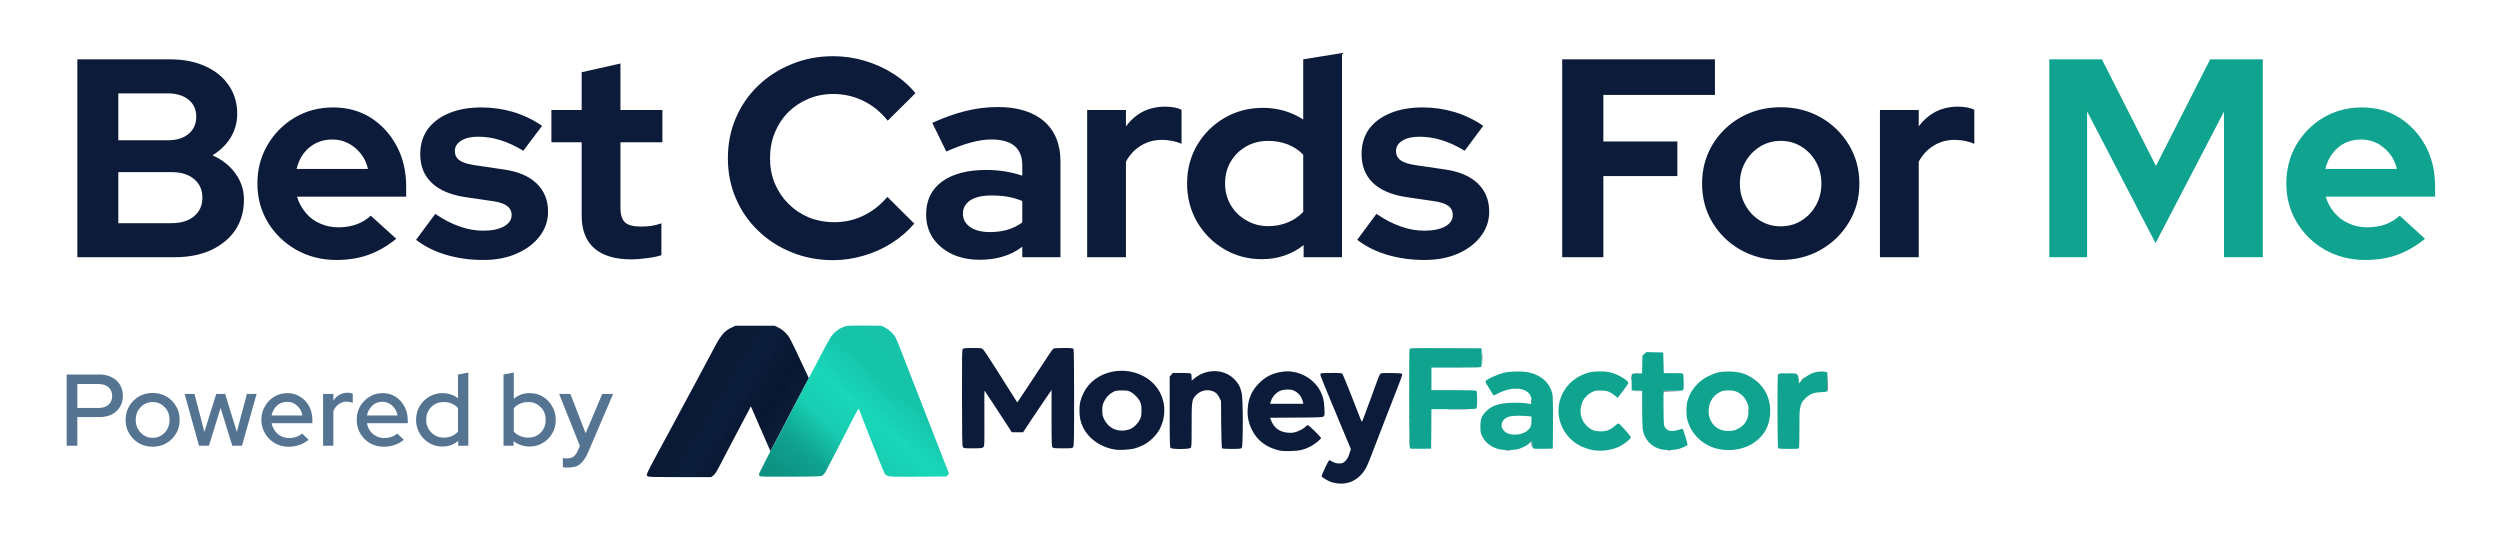
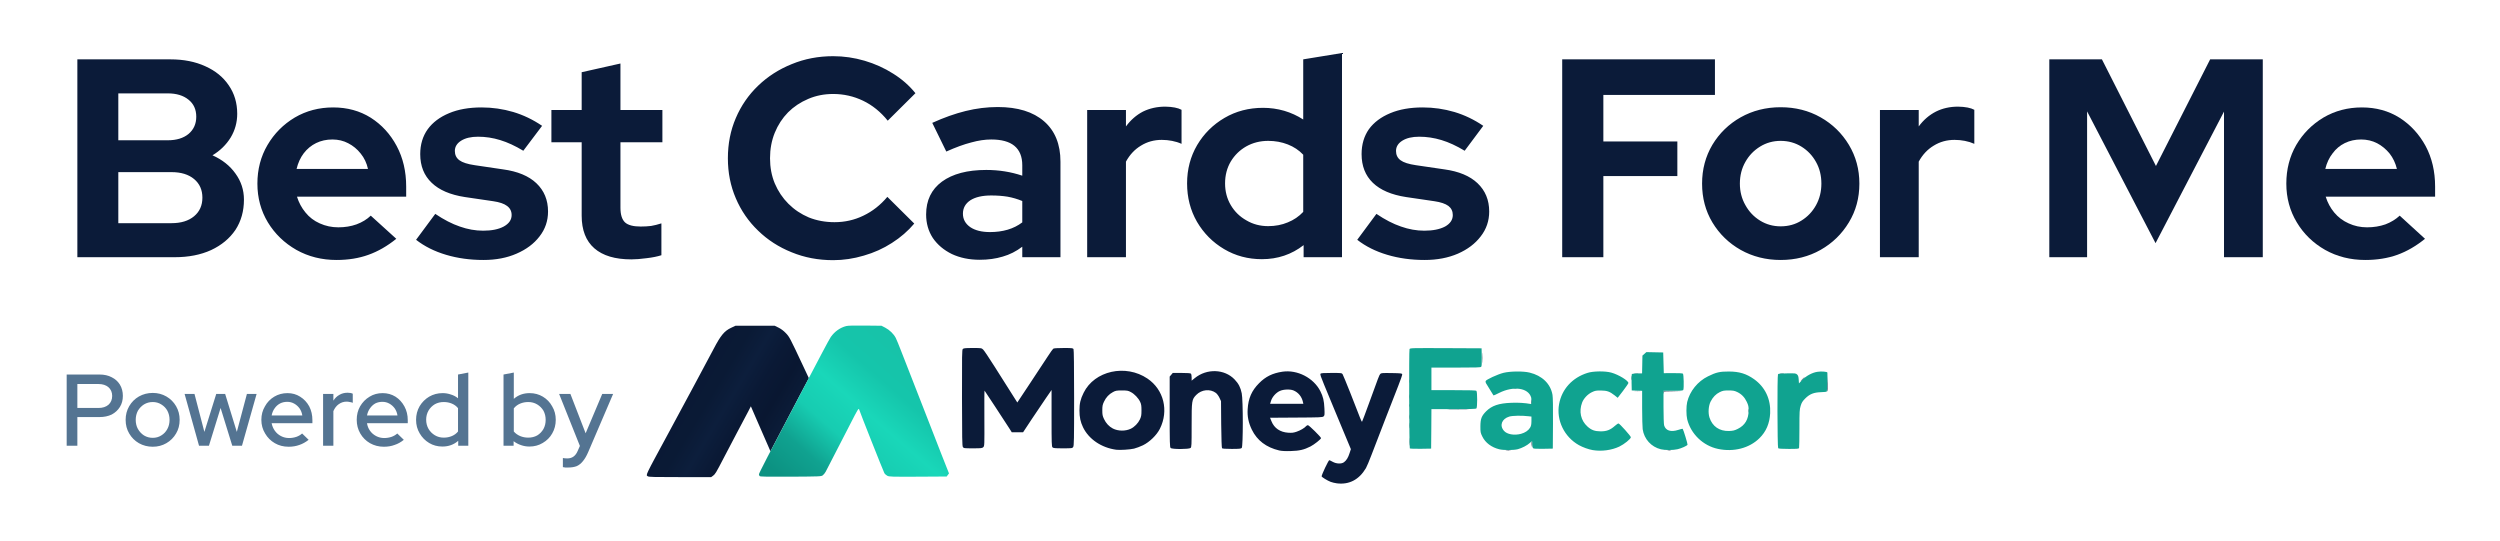
<svg xmlns="http://www.w3.org/2000/svg" viewBox="-30 -30 1263.6 273.2" role="img" aria-label="Best Cards For Me, Powered by MoneyFactor">
  <defs>
    <linearGradient id="gnslight" gradientUnits="userSpaceOnUse" x1="181.7" y1="321.1" x2="319.5" y2="403.9">
      <stop offset="0" stop-color="#0A1935" />
      <stop offset="0.2" stop-color="#0A1A35" />
      <stop offset="0.4" stop-color="#0C1E3C" />
      <stop offset="0.6" stop-color="#0A1935" />
      <stop offset="0.8" stop-color="#091731" />
      <stop offset="1" stop-color="#0B1C38" />
    </linearGradient>
    <linearGradient id="gtslight" gradientUnits="userSpaceOnUse" x1="339.1" y1="501.7" x2="532.6" y2="279.6">
      <stop offset="0" stop-color="#0C9282" />
      <stop offset="0.2" stop-color="#10A290" />
      <stop offset="0.4" stop-color="#17CCB1" />
      <stop offset="0.6" stop-color="#19D7B9" />
      <stop offset="0.8" stop-color="#15C5AB" />
      <stop offset="1" stop-color="#17C3A9" />
    </linearGradient>
  </defs>
  <path fill="#0B1B39" d="M9.1 100V0H56.1Q66.2 0 73.8 3.5Q81.4 6.9 85.6 13.1Q89.9 19.3 89.9 27.5Q89.9 34 86.6 39.5Q83.2 45 77.4 48.5Q84.8 51.8 89 57.7Q93.3 63.6 93.3 70.9Q93.3 79.6 89 86.2Q84.6 92.7 76.7 96.4Q68.8 100 58.3 100ZM29.8 40.9H54.8Q61.4 40.9 65.3 37.7Q69.2 34.4 69.2 29Q69.2 23.5 65.3 20.4Q61.4 17.2 54.8 17.2H29.8ZM29.8 82.8H56.7Q63.9 82.8 68.1 79.3Q72.3 75.8 72.3 69.9Q72.3 64 68.1 60.5Q63.9 57 56.7 57H29.8ZM140.1 101.4Q128.9 101.4 119.8 96.3Q110.7 91.1 105.4 82.4Q100.1 73.6 100.1 62.8Q100.1 52 105.2 43.3Q110.3 34.6 119 29.4Q127.7 24.3 138.4 24.3Q149.1 24.3 157.4 29.5Q165.7 34.8 170.5 43.8Q175.3 52.8 175.3 64.3V69.4H120.1Q121.5 73.9 124.4 77.4Q127.3 81 131.6 82.9Q136 84.9 141 84.9Q146 84.9 150.2 83.4Q154.5 81.8 157.4 79L170.3 90.7Q163.5 96.2 156.2 98.8Q149 101.4 140.1 101.4ZM119.9 55.4H156Q155 50.9 152.3 47.6Q149.7 44.3 146 42.4Q142.4 40.5 138 40.5Q133.5 40.5 129.8 42.3Q126.1 44.1 123.5 47.5Q121 50.8 119.9 55.4ZM214.4 101.4Q204.2 101.4 195.5 98.8Q186.7 96.2 180.3 91.2L190 78.1Q196.5 82.5 202.4 84.5Q208.3 86.6 214.2 86.6Q220.7 86.6 224.6 84.5Q228.6 82.3 228.6 78.7Q228.6 75.8 226.3 74.1Q224.1 72.4 219.3 71.7L205 69.6Q193.9 67.9 188.2 62.4Q182.4 56.9 182.4 47.9Q182.4 40.6 186.2 35.3Q190 30.1 197 27.2Q203.9 24.3 213.4 24.3Q221.6 24.3 229.4 26.6Q237.1 28.9 244 33.6L234.5 46.2Q228.4 42.5 222.8 40.8Q217.3 39.1 211.6 39.1Q206.3 39.1 203.1 41.1Q199.9 43.1 199.9 46.3Q199.9 49.3 202.2 51Q204.5 52.7 210 53.5L224.2 55.6Q235.3 57.1 241.1 62.6Q247 68.2 247 76.9Q247 84 242.7 89.5Q238.5 95 231.1 98.2Q223.8 101.4 214.4 101.4ZM289.1 101.1Q276.8 101.1 270.4 95.5Q264 89.9 264 79V41.9H248.7V25.6H264V6.5L283.6 2.1V25.6H304.8V41.9H283.6V75Q283.6 80.2 285.9 82.4Q288.2 84.5 293.8 84.5Q296.7 84.5 299.1 84.2Q301.5 83.8 304.3 82.9V99Q301.2 100 296.8 100.5Q292.4 101.1 289.1 101.1ZM391.1 101.5Q379.8 101.5 370.1 97.5Q360.4 93.6 353.2 86.6Q345.9 79.6 341.9 70.2Q337.9 60.9 337.9 50Q337.9 39 341.9 29.7Q345.9 20.3 353.2 13.3Q360.5 6.3 370.2 2.4Q379.9 -1.6 391.1 -1.6Q399.2 -1.6 407 0.7Q414.8 3 421.4 7.2Q428 11.3 432.7 17.1L418.7 31Q413.3 24.3 406.2 20.9Q399.1 17.5 391.1 17.5Q384.3 17.5 378.5 20Q372.6 22.5 368.3 26.8Q364 31.2 361.6 37.1Q359.2 43 359.2 50Q359.2 56.9 361.6 62.7Q364.1 68.6 368.5 73Q372.9 77.4 378.8 79.9Q384.8 82.3 391.8 82.3Q399.6 82.3 406.4 79Q413.3 75.7 418.5 69.5L432.1 83Q427.4 88.6 420.8 92.8Q414.3 97 406.6 99.2Q398.9 101.5 391.1 101.5ZM465.2 101.3Q457.3 101.3 451.1 98.4Q445 95.4 441.5 90.3Q438.1 85.1 438.1 78.4Q438.1 67.7 446.1 61.8Q454.2 55.9 468.5 55.9Q478.1 55.9 486.7 58.8V53.5Q486.7 47 482.7 43.7Q478.8 40.5 471 40.5Q466.3 40.5 460.9 42Q455.4 43.4 448.3 46.6L441.2 32.1Q450 28.1 458.1 26.1Q466.2 24.1 474.3 24.1Q489.4 24.1 497.7 31.3Q506 38.5 506 51.7V100H486.7V94.7Q482.1 98.2 476.8 99.7Q471.5 101.3 465.2 101.3ZM456.7 78Q456.7 82.2 460.4 84.8Q464.1 87.3 470.4 87.3Q475.2 87.3 479.3 86.1Q483.4 84.9 486.7 82.4V71.6Q483.1 70.1 479.2 69.4Q475.4 68.8 471 68.8Q464.3 68.8 460.5 71.2Q456.7 73.7 456.7 78ZM519.5 100V25.6H539.1V33.9Q542.7 29 547.7 26.4Q552.8 23.9 559 23.9Q564.5 24 567.2 25.5V42.7Q565 41.7 562.4 41.2Q559.9 40.7 557.2 40.7Q551.4 40.7 546.7 43.6Q542 46.4 539.1 51.7V100ZM607.8 101Q597.3 101 588.7 95.9Q580.1 90.8 575 82.1Q570 73.4 570 62.7Q570 52 575.1 43.3Q580.2 34.7 588.9 29.6Q597.6 24.5 608.4 24.5Q613.9 24.5 619.1 26Q624.2 27.5 628.7 30.4V0L648.3 -3.2V100H628.9V93.9Q619.8 101 607.8 101ZM611 84.3Q616.4 84.3 620.9 82.4Q625.4 80.6 628.7 77.1V48.2Q625.5 44.8 620.9 43Q616.3 41.2 611 41.2Q604.9 41.2 599.9 44Q595 46.8 592.1 51.6Q589.2 56.5 589.2 62.7Q589.2 68.8 592.1 73.7Q595 78.6 600 81.4Q604.9 84.3 611 84.3ZM690.1 101.4Q679.9 101.4 671.2 98.8Q662.4 96.2 656 91.2L665.7 78.1Q672.2 82.5 678.1 84.5Q684 86.6 689.9 86.6Q696.4 86.6 700.4 84.5Q704.3 82.3 704.3 78.7Q704.3 75.8 702.1 74.1Q699.8 72.4 695 71.7L680.7 69.6Q669.6 67.9 663.9 62.4Q658.2 56.9 658.2 47.9Q658.2 40.6 661.9 35.3Q665.7 30.1 672.7 27.2Q679.6 24.3 689.1 24.3Q697.3 24.3 705.1 26.6Q712.8 28.9 719.7 33.6L710.3 46.2Q704.2 42.5 698.6 40.8Q693 39.1 687.3 39.1Q682 39.1 678.8 41.1Q675.6 43.1 675.6 46.3Q675.6 49.3 677.9 51Q680.2 52.7 685.7 53.5L700 55.6Q711 57.1 716.8 62.6Q722.7 68.2 722.7 76.9Q722.7 84 718.4 89.5Q714.2 95 706.9 98.2Q699.5 101.4 690.1 101.4ZM759.6 100V0H836.8V18H780.4V41.5H817.8V59H780.4V100ZM870 101.4Q858.9 101.4 849.8 96.3Q840.8 91.2 835.5 82.4Q830.3 73.7 830.3 62.8Q830.3 52 835.5 43.2Q840.8 34.4 849.8 29.3Q858.9 24.2 870 24.2Q881.2 24.2 890.2 29.3Q899.2 34.4 904.5 43.2Q909.8 52 909.8 62.8Q909.8 73.7 904.5 82.4Q899.2 91.2 890.2 96.3Q881.2 101.4 870 101.4ZM870 84.4Q875.9 84.4 880.5 81.5Q885.2 78.6 887.9 73.7Q890.6 68.8 890.6 62.8Q890.6 56.7 887.9 51.9Q885.2 47 880.5 44.1Q875.8 41.2 870 41.2Q864.3 41.2 859.6 44.1Q854.9 47 852.2 51.8Q849.4 56.7 849.4 62.8Q849.4 68.8 852.2 73.7Q854.9 78.6 859.6 81.5Q864.3 84.4 870 84.4ZM920.2 100V25.6H939.8V33.9Q943.4 29 948.5 26.4Q953.5 23.9 959.7 23.9Q965.2 24 967.9 25.5V42.7Q965.7 41.7 963.1 41.2Q960.6 40.7 957.9 40.7Q952.1 40.7 947.4 43.6Q942.7 46.4 939.8 51.7V100Z" />
-   <path fill="#10A390" d="M1005.8 100V0H1032.4L1059.7 53.9L1087.1 0H1113.7V100H1094.1V26.4L1059.5 92.9L1024.9 26.3V100ZM1165.5 101.4Q1154.3 101.4 1145.2 96.3Q1136.1 91.1 1130.9 82.4Q1125.6 73.6 1125.6 62.8Q1125.6 52 1130.6 43.3Q1135.7 34.6 1144.4 29.4Q1153.1 24.3 1163.8 24.3Q1174.5 24.3 1182.8 29.5Q1191.1 34.8 1196 43.8Q1200.8 52.8 1200.8 64.3V69.4H1145.5Q1146.9 73.9 1149.8 77.4Q1152.8 81 1157.1 82.9Q1161.4 84.9 1166.4 84.9Q1171.4 84.9 1175.7 83.4Q1179.9 81.8 1182.9 79L1195.7 90.7Q1188.9 96.2 1181.7 98.8Q1174.4 101.4 1165.5 101.4ZM1145.3 55.4H1181.5Q1180.4 50.9 1177.8 47.6Q1175.1 44.3 1171.5 42.4Q1167.8 40.5 1163.4 40.5Q1158.9 40.5 1155.2 42.3Q1151.5 44.1 1149 47.5Q1146.4 50.8 1145.3 55.4Z" />
+   <path fill="#0B1B39" d="M1005.8 100V0H1032.4L1059.7 53.9L1087.1 0H1113.7V100H1094.1V26.4L1059.5 92.9L1024.9 26.3V100ZM1165.5 101.4Q1154.3 101.4 1145.2 96.3Q1136.1 91.1 1130.9 82.4Q1125.6 73.6 1125.6 62.8Q1125.6 52 1130.6 43.3Q1135.7 34.6 1144.4 29.4Q1153.1 24.3 1163.8 24.3Q1174.5 24.3 1182.8 29.5Q1191.1 34.8 1196 43.8Q1200.8 52.8 1200.8 64.3V69.4H1145.5Q1146.9 73.9 1149.8 77.4Q1152.8 81 1157.1 82.9Q1161.4 84.9 1166.4 84.9Q1171.4 84.9 1175.7 83.4Q1179.9 81.8 1182.9 79L1195.7 90.7Q1188.9 96.2 1181.7 98.8Q1174.4 101.4 1165.5 101.4ZM1145.3 55.4H1181.5Q1180.4 50.9 1177.8 47.6Q1175.1 44.3 1171.5 42.4Q1167.8 40.5 1163.4 40.5Q1158.9 40.5 1155.2 42.3Q1151.5 44.1 1149 47.5Q1146.4 50.8 1145.3 55.4Z" />
  <path fill="#547492" d="M3.7 195.3V159.3H20.3Q23.9 159.3 26.5 160.7Q29.1 162 30.6 164.4Q32.1 166.9 32.1 170.1Q32.1 173.3 30.6 175.7Q29.1 178.1 26.5 179.5Q23.8 180.8 20.3 180.8H9.1V195.3ZM9.1 176.2H19.8Q22.9 176.2 24.8 174.6Q26.7 172.9 26.7 170.1Q26.7 167.4 24.8 165.7Q22.9 164.1 19.8 164.1H9.1ZM47.2 195.8Q43.4 195.8 40.2 194Q37.1 192.2 35.3 189.1Q33.5 186.1 33.5 182.2Q33.5 178.4 35.3 175.3Q37.1 172.2 40.2 170.4Q43.4 168.6 47.2 168.6Q51 168.6 54.1 170.4Q57.2 172.2 59 175.3Q60.8 178.4 60.8 182.2Q60.8 186.1 59 189.1Q57.2 192.2 54.1 194Q51 195.8 47.2 195.8ZM47.2 191.3Q49.6 191.3 51.5 190.1Q53.5 188.9 54.6 186.8Q55.7 184.8 55.7 182.2Q55.7 179.7 54.6 177.6Q53.5 175.6 51.5 174.4Q49.6 173.2 47.2 173.2Q44.8 173.2 42.8 174.4Q40.9 175.6 39.7 177.6Q38.6 179.7 38.6 182.2Q38.6 184.8 39.7 186.8Q40.9 188.9 42.8 190.1Q44.8 191.3 47.2 191.3ZM70.6 195.3 63.3 169.1H68.3L73.3 188.3L79.3 169.1H83.8L89.7 188.3L94.8 169.1H99.7L92.3 195.3H87.4L81.5 176.2L75.6 195.3ZM115.9 195.8Q112 195.8 108.9 194Q105.8 192.2 104 189.1Q102.1 186 102.1 182.2Q102.1 178.4 103.9 175.4Q105.6 172.3 108.6 170.5Q111.6 168.7 115.3 168.7Q118.9 168.7 121.7 170.5Q124.6 172.3 126.3 175.4Q127.9 178.5 127.9 182.4V183.9H107.3Q107.7 186 108.9 187.7Q110.1 189.4 112 190.4Q113.9 191.4 116.1 191.4Q118 191.4 119.8 190.8Q121.5 190.2 122.7 189.1L126 192.3Q123.7 194.1 121.3 194.9Q118.8 195.8 115.9 195.8ZM107.3 180H122.8Q122.5 178 121.4 176.4Q120.3 174.9 118.7 174Q117.1 173.1 115.2 173.1Q113.2 173.1 111.6 173.9Q109.9 174.8 108.8 176.4Q107.7 177.9 107.3 180ZM133.3 195.3V169.1H138.5V172.5Q139.7 170.6 141.5 169.6Q143.3 168.5 145.7 168.5Q147.3 168.5 148.3 169V173.6Q147.6 173.3 146.8 173.2Q146 173 145.2 173Q143 173 141.2 174.3Q139.5 175.5 138.5 177.8V195.3ZM164 195.8Q160.2 195.8 157 194Q153.9 192.2 152.1 189.1Q150.3 186 150.3 182.2Q150.3 178.4 152 175.4Q153.8 172.3 156.8 170.5Q159.7 168.7 163.4 168.7Q167 168.7 169.9 170.5Q172.7 172.3 174.4 175.4Q176.1 178.5 176.1 182.4V183.9H155.5Q155.8 186 157 187.7Q158.2 189.4 160.1 190.4Q162 191.4 164.2 191.4Q166.1 191.4 167.9 190.8Q169.6 190.2 170.8 189.1L174.1 192.3Q171.9 194.1 169.4 194.9Q167 195.8 164 195.8ZM155.5 180H170.9Q170.6 178 169.5 176.4Q168.4 174.9 166.8 174Q165.2 173.1 163.3 173.1Q161.3 173.1 159.7 173.9Q158.1 174.8 157 176.4Q155.9 177.9 155.5 180ZM193.6 195.7Q189.9 195.7 186.9 193.9Q183.9 192.1 182.1 189Q180.3 186 180.3 182.2Q180.3 178.4 182.1 175.3Q183.9 172.3 186.9 170.5Q190 168.7 193.7 168.7Q195.9 168.7 197.9 169.4Q199.9 170 201.5 171.3V159.3L206.7 158.3V195.3H201.6V192.8Q198.3 195.7 193.6 195.7ZM194.3 191.2Q196.5 191.2 198.4 190.4Q200.3 189.6 201.5 188.1V176.3Q200.3 174.8 198.4 174Q196.5 173.2 194.3 173.2Q191.8 173.2 189.8 174.3Q187.8 175.5 186.6 177.5Q185.4 179.6 185.4 182.1Q185.4 184.7 186.6 186.8Q187.8 188.8 189.8 190Q191.8 191.2 194.3 191.2ZM224.5 195.3V159.3L229.7 158.3V171.6Q233 168.7 237.7 168.7Q241.4 168.7 244.4 170.5Q247.4 172.3 249.1 175.4Q250.9 178.4 250.9 182.2Q250.9 186 249.1 189.1Q247.4 192.1 244.3 193.9Q241.3 195.7 237.6 195.7Q235.4 195.7 233.4 195Q231.3 194.3 229.6 193V195.3ZM237 191.2Q239.5 191.2 241.5 190.1Q243.5 188.9 244.7 186.8Q245.8 184.8 245.8 182.2Q245.8 179.7 244.7 177.6Q243.5 175.6 241.5 174.4Q239.5 173.2 237 173.2Q234.8 173.2 232.9 174Q231 174.8 229.7 176.4V188.1Q231 189.6 232.9 190.4Q234.8 191.2 237 191.2ZM257.2 206.3Q256.4 206.3 255.7 206.3Q255 206.2 254.5 206.1V201.5Q255.4 201.7 256.8 201.7Q260.4 201.7 262 197.9L263.1 195.4L252.6 169.1H258.3L266 189L274.4 169.1H279.9L267.3 198.5Q266.1 201.3 264.7 203Q263.3 204.8 261.5 205.6Q259.7 206.3 257.2 206.3Z" />
  <g transform="translate(268.4 65.2) scale(0.3)">
    <path fill-rule="evenodd" fill="url(#gnslight)" d="M96.9 485.2C93.2 482.6 91 487.2 132 411.5C156.5 366.2 196.4 291.9 207.6 270.6C219.7 247.5 225.7 240.3 237.2 234.9L244.5 231.5L277.5 231.5L310.5 231.5L317.1 234.7C321.3 236.8 325.6 240 329.3 243.9C335.4 250.3 336 251.4 358.6 299.6L368.1 319.8L355.2 344.1C348.1 357.5 336.1 380.4 328.5 395C320.9 409.6 312.1 426.3 309 432.2L303.4 443L295.2 424.2C290.8 413.9 283.3 396.9 278.7 386.4L270.4 367.2L265.4 376.9C262.6 382.2 254 398.4 246.3 413C238.6 427.6 228.6 446.7 224 455.5C211.9 478.9 210.2 481.7 206.7 484.2L203.5 486.5L151.2 486.5C109 486.6 98.5 486.3 96.9 485.2Z" />
    <path fill-rule="evenodd" fill="url(#gtslight)" d="M285.2 484.8C284.6 484.1 284 482.8 284 481.8C284 479.9 298.9 451 359.7 335.5C370.7 314.6 384.8 287.8 391 276C397.2 264.2 403.5 252.7 405 250.5C411.5 241.2 420.8 234.6 431.1 232C434.1 231.2 444.7 231 463.1 231.2L490.5 231.5L496.9 234.8C504.3 238.7 511.1 245.4 514.5 252C515.8 254.5 519.8 264.3 523.4 273.6C527 282.9 533.8 300.4 538.6 312.5C543.3 324.6 554.3 352.7 563 375C571.6 397.3 584.4 430.1 591.4 447.9L604.2 480.3L602.2 482.9L600.3 485.5L551.9 485.8C507.1 486 503.3 485.9 500.2 484.2C498.3 483.2 496.2 481.3 495.4 480C493.7 477 453 374.3 453 373C453 372.5 452.6 371.9 452.1 371.6C451.6 371.2 448.6 376.1 445.5 382.2C434.8 403.3 398.6 473.5 396.4 477.5C395.2 479.7 393 482.4 391.5 483.5C388.9 485.4 387.1 485.5 337.6 485.8C298.3 486 286.2 485.8 285.2 484.8Z" />
    <path fill-rule="evenodd" fill="#0B1B39" d="M1257.7 497C1254.6 496.6 1249.8 495.5 1247.2 494.5C1241.9 492.5 1232 486.4 1232 485.2C1232 482.4 1243.6 458 1244.9 458C1245.4 458 1247.9 459.2 1250.6 460.7C1256.9 464.2 1265.4 464.6 1269.7 461.4C1273.8 458.4 1276.7 453.7 1279.1 446.1L1281.3 439.4L1269 409.9C1262.2 393.8 1254.7 375.6 1252.2 369.5C1244.8 351.2 1243.5 348.1 1236.1 330.6C1230.7 317.7 1229.3 313.4 1230.1 312.3C1231 311.3 1235.3 311 1248.6 311C1265.5 311 1266 311.1 1267.4 313.2C1268.8 315.4 1290.7 370.2 1296.6 386.2C1298.2 390.5 1299.8 393.6 1300.1 393.2C1300.5 392.8 1305.6 379.2 1311.5 363C1327.9 317.7 1329.1 314.6 1330.8 312.7C1332.2 311.1 1334.2 311 1349.9 311.2C1365.8 311.5 1367.5 311.7 1367.8 313.3C1368 314.2 1365 323 1361.1 332.8C1353.9 350.9 1328.2 417.3 1316 449.2C1312.3 458.9 1308.1 468.9 1306.7 471.3C1295.2 490.8 1278.4 499.6 1257.7 497ZM1160.5 441.6C1138.7 436.4 1123.3 424.8 1114.4 406.5C1108.8 394.9 1106.6 384.2 1107.4 372C1108.5 353.7 1114.2 340.8 1126.5 328.4C1137.6 317.1 1149.3 311.4 1166 308.9C1191.2 305.2 1218.5 319.3 1229.9 341.8C1234.5 351 1236.1 357.6 1236.7 370.5C1237.2 381.5 1237.1 382.6 1235.3 384.2C1233.5 385.8 1229.5 386 1189.2 386.2L1145.1 386.5L1147.5 392.4C1152.2 404.1 1162.1 410.8 1175.7 411.7C1182 412.1 1184.7 411.8 1189.9 410C1196.2 407.9 1203.3 403.7 1205.9 400.6C1206.7 399.7 1208 399 1208.9 399C1210.8 399 1231 419 1231 420.8C1231 422.6 1219.3 431.8 1213.2 434.9C1202.3 440.4 1194.7 442.2 1180 442.6C1170.7 442.9 1164.7 442.5 1160.5 441.6ZM1542.7 441.3C1544.5 441.1 1547.7 441.1 1549.7 441.3C1551.8 441.5 1550.3 441.7 1546.5 441.7C1542.7 441.7 1541 441.5 1542.7 441.3ZM1815.3 441.3C1816.8 441.1 1819 441.1 1820.3 441.3C1821.5 441.5 1820.2 441.7 1817.5 441.7C1814.8 441.7 1813.7 441.5 1815.3 441.3ZM886 440.4C861 437 839.7 422.6 830 402.5C825.7 393.5 824 385.5 824 374.3C824 362.4 825.7 355.2 831 344.5C849.2 307.3 901.8 295.6 938.6 320.5C966.1 339.1 974.8 374.5 959.5 405.1C954.1 415.8 942.2 427.4 930.9 432.9C926.3 435.1 919.6 437.6 916 438.5C909.3 440.1 892.1 441.2 886 440.4ZM977.6 437.4C976.2 436 976 429.1 976 376.5L976 317.1L978.6 314.1L981.2 311L995.9 311C1006 311 1011 311.4 1011.8 312.2C1012.5 312.9 1013 315.8 1013 318.7L1013 324L1018.3 319.7C1038.6 303.2 1068.4 304.2 1085.4 322C1092.1 329 1095.4 335.4 1097.4 345.3C1099.8 356.6 1099.8 435.1 1097.4 437.4C1096.1 438.7 1093.1 439 1080.5 439C1069.5 439 1065 438.6 1064.2 437.8C1063.6 437 1063.1 422.2 1062.8 397.5L1062.5 358.5L1059.9 352.9C1058.4 349.7 1055.8 346.2 1053.9 344.7C1044.2 337.4 1029.7 338.9 1020.8 348C1013.2 355.9 1013 357.4 1013 399.5C1013 433.3 1012.9 435.8 1011.2 437.4C1008.5 439.7 980 439.8 977.6 437.4ZM627.6 435.8C626.4 433.9 626.2 420.9 626.1 352.8C626 280.4 626.1 272 627.5 270.6C628.9 269.3 631.8 269 644.1 269C659 269 659 269 661.9 271.8C663.5 273.3 671.8 285.8 680.5 299.5C689.1 313.2 701.4 332.7 707.8 342.6L719.3 360.8L741.3 327.6C753.4 309.4 766.6 289.3 770.7 283C774.8 276.7 778.9 270.9 779.8 270.2C780.9 269.4 786.1 269 797.2 269C811.7 269 813 269.1 814 270.9C814.6 272.2 815 299.7 815 353.2C815 424.3 814.8 433.8 813.4 435.8C812 437.9 811.3 438 796 438C782.9 438 779.9 437.7 778.6 436.4C777.2 435 777 429.2 777 387.3L777 339.7L767.4 353.6C762.1 361.2 751.3 377.3 743.4 389.2L729 411L719.5 411L710 411L705.7 404.2C697 390.7 664.8 341.5 664.1 340.8C663.8 340.4 663.6 361.2 663.8 387C664 433 664 434 662 436C660.2 437.8 658.7 438 644.5 438C629.6 438 629 437.9 627.6 435.8ZM1379.4 427C1379.4 421.2 1379.5 418.9 1379.7 421.8C1379.9 424.6 1379.9 429.4 1379.7 432.2C1379.5 435.1 1379.4 432.8 1379.4 427ZM1585.8 431C1585.7 428.2 1585.8 426 1586.2 426C1586.7 426 1587 428.2 1587 431C1587 437.4 1586.3 437.4 1585.8 431ZM910.5 405C916.7 402 922.8 395.8 925.9 389.2C928.1 384.3 928.5 382.2 928.5 374C928.5 366.4 928.1 363.6 926.3 359.8C923.4 353.5 916.7 346.4 910.5 343.2C906.1 340.8 904.4 340.5 895.5 340.5C886.6 340.5 885 340.8 880.5 343.2C873.8 346.7 868.7 352.2 865.3 359.5C862.9 364.6 862.5 366.8 862.5 374C862.5 381.2 862.9 383.4 865.3 388.5C868.7 395.8 873.9 401.3 880.2 404.6C889.1 409.2 901.5 409.3 910.5 405ZM1379.3 399.5C1379.3 395.1 1379.5 393.4 1379.7 395.8C1379.9 398.1 1379.9 401.7 1379.7 403.8C1379.5 405.8 1379.3 403.9 1379.3 399.5ZM1379.3 385C1379.3 381.4 1379.5 380 1379.7 381.8C1380 383.5 1380 386.5 1379.7 388.2C1379.5 390 1379.3 388.6 1379.3 385ZM1951.3 374.5C1951.3 371.8 1951.5 370.7 1951.7 372.3C1952 373.8 1951.9 376 1951.7 377.3C1951.5 378.5 1951.3 377.2 1951.3 374.5ZM1447.2 372.2C1455.4 372.1 1468.6 372.1 1476.8 372.2C1484.9 372.4 1478.2 372.6 1462 372.6C1445.8 372.6 1439.1 372.4 1447.2 372.2ZM1379.2 365.5C1379.3 363.3 1379.5 362.5 1379.7 363.8C1380 365 1379.9 366.8 1379.7 367.8C1379.4 368.7 1379.2 367.7 1379.2 365.5ZM1585 358.7L1585.5 353.5L1585.8 357.9C1586 360.3 1585.8 362.6 1585.3 363.1C1584.9 363.5 1584.7 361.6 1585 358.7ZM1200.5 359.8C1198.5 350.9 1192.8 343.9 1184.7 340.5C1179 338.1 1167.6 338.5 1161.5 341.4C1155.1 344.3 1148.9 351.3 1146.8 357.9L1145.2 363L1173.2 363L1201.2 363L1200.5 359.8ZM1379.3 350.5C1379.3 347.2 1379.5 346 1379.7 347.8C1380 349.6 1379.9 352.3 1379.7 353.8C1379.5 355.3 1379.3 353.8 1379.3 350.5ZM1808.2 344.2L1808 341L1823.8 341.2L1839.5 341.4L1824.3 341.8L1809.1 342.1L1808.7 344.8C1808.3 347.3 1808.3 347.2 1808.2 344.2ZM2084 329.7L2084.5 316.5L2084.8 328.9C2084.9 335.8 2084.7 341.7 2084.3 342.1C2083.8 342.6 2083.7 337 2084 329.7ZM1759.8 341.3C1762.1 341.1 1765.9 341.1 1768.2 341.3C1770.6 341.5 1768.7 341.6 1764 341.6C1759.3 341.6 1757.4 341.5 1759.8 341.3ZM1555.8 337.3C1557 337.1 1559 337.1 1560.2 337.3C1561.5 337.5 1560.5 337.7 1558 337.7C1555.5 337.7 1554.5 337.5 1555.8 337.3ZM1379.3 325C1379.3 322.5 1379.5 321.5 1379.7 322.8C1379.9 324 1379.9 326 1379.7 327.2C1379.5 328.5 1379.3 327.5 1379.3 325ZM1753.3 319.5C1753.3 316.2 1753.5 315 1753.7 316.8C1754 318.6 1753.9 321.3 1753.7 322.8C1753.5 324.3 1753.3 322.8 1753.3 319.5ZM2042 321.5C2043.9 319.6 2045.6 318 2045.9 318C2046.2 318 2044.9 319.6 2043 321.5C2041.1 323.4 2039.4 325 2039.1 325C2038.8 325 2040.1 323.4 2042 321.5ZM1758.7 311.3C1760.5 311.1 1763.7 311.1 1765.7 311.3C1767.8 311.5 1766.3 311.7 1762.5 311.7C1758.7 311.7 1757 311.5 1758.7 311.3ZM2004.8 311.3C2006.6 311.1 2009.3 311.1 2010.8 311.3C2012.3 311.5 2010.8 311.7 2007.5 311.7C2004.2 311.7 2003 311.5 2004.8 311.3ZM1502.4 285.5C1502.4 277.8 1502.5 274.8 1502.7 278.8C1502.9 282.8 1502.9 289.1 1502.7 292.8C1502.5 296.5 1502.4 293.2 1502.4 285.5Z" />
    <path fill-rule="evenodd" fill="#10A390" d="M1688.8 441C1681.7 439.8 1672.3 436.4 1665.6 432.7C1640.8 418.9 1627.1 390.6 1632.1 363.4C1636.7 338.3 1654.4 318.9 1680 310.9C1689.7 307.8 1709.8 307.6 1719.9 310.4C1732.4 313.8 1749.4 324.3 1748.8 328.1C1748.6 329.1 1744.5 335.1 1739.7 341.4L1730.8 352.9L1725.7 348.8C1717.4 342.3 1712.9 340.7 1702.5 340.6C1694.7 340.5 1692.7 340.9 1687.8 343.2C1680.4 346.6 1673.6 353.8 1670.9 360.9C1665.2 375.9 1668.6 391.1 1679.9 401.3C1686.6 407.3 1692.1 409.3 1702 409.4C1712 409.5 1718.5 407 1726.2 400.1C1728.7 397.9 1731.4 396 1732.2 396.1C1734 396.2 1753 417.4 1753 419.3C1753 422.1 1741.7 431.2 1733.5 435.1C1720.6 441.2 1703.6 443.5 1688.8 441ZM1531.3 439.6C1518.3 436.4 1507.9 428.7 1502.8 418.2C1499.7 411.9 1499.5 410.9 1499.5 401C1499.6 388.2 1501.4 383.5 1509.2 375.6C1518.8 366.1 1530.4 362.1 1551.5 361.3C1563.2 360.8 1574.2 361.5 1584.4 363.3C1586 363.6 1586.3 357.2 1585 352.3C1580.4 336.1 1555.3 332.5 1531.2 344.6C1526.1 347.2 1521.8 349.1 1521.6 348.9C1521.4 348.7 1518.8 344.4 1515.8 339.5C1512.8 334.6 1509.8 329.6 1509 328.4C1508.3 327.2 1508 325.6 1508.3 324.7C1509.3 322.1 1528.6 313.3 1538.5 310.8C1550 308 1571.7 307.8 1582.4 310.4C1603.6 315.5 1617.8 329.4 1621 348C1621.7 352.2 1622 369.2 1621.8 396.5L1621.5 438.5L1605.6 438.8C1594.8 439 1589.3 438.7 1588.4 437.9C1587.5 437.2 1587 434.7 1587 431.4C1587 428.4 1586.8 426 1586.5 426C1586.1 426 1584.5 427.4 1582.7 429C1578.3 433.1 1569.5 437.6 1562.5 439.5C1555.4 441.3 1538.7 441.4 1531.3 439.6ZM1803.5 439.6C1787.3 435.6 1775.3 422.4 1772.9 405.7C1772.5 402.3 1772 386.4 1772 370.3L1772 341.1L1763.2 340.8L1754.5 340.5L1754.2 327.1C1754.1 319.7 1754.3 313.3 1754.7 312.9C1755.2 312.4 1759.2 312 1763.7 311.9L1771.9 311.7L1772.2 296.8L1772.5 281.8L1775.8 278.9L1779.1 275.9L1793.3 276.2L1807.5 276.5L1808 293.9L1808.5 311.4L1824 311.3C1833.5 311.2 1840 311.6 1840.7 312.2C1842.1 313.3 1842.6 336.2 1841.4 339.4C1840.9 340.8 1838.4 341 1824.4 341L1808 341L1808 368.2C1808 383.2 1808.5 397.1 1809 399.1C1811.5 408.2 1820.3 411.1 1833 406.9C1836.8 405.7 1840.1 404.8 1840.3 405.1C1841.6 406.7 1849 431.1 1848.5 432C1847.3 433.9 1838.2 438 1831.8 439.5C1824.3 441.3 1810.4 441.3 1803.5 439.6ZM1899.9 439C1874.7 433.7 1854 413.8 1847.9 389C1846.2 382 1846.2 367.1 1847.9 360C1852.3 341.7 1865.6 325.2 1883 316.7C1896.5 310 1903 308.5 1918 308.6C1935.7 308.6 1947.6 312.3 1960.7 321.6C1979.3 334.9 1988.9 355.3 1987.7 378.9C1986.8 396.1 1980.9 409.9 1969.6 421C1952.5 437.8 1926.2 444.6 1899.9 439ZM1380.6 438.1C1379.5 436.3 1379 272.9 1380.1 270.9C1381 269 1382.9 269 1441.3 269.2L1501.5 269.5L1501.8 284.4C1502 294.5 1501.7 299.7 1500.9 300.6C1500 301.8 1492.4 302 1458.4 302L1417 302L1417 321L1417 340L1454.3 340C1482 340 1491.9 340.3 1492.8 341.2C1494.5 342.9 1494.5 369.1 1492.8 370.8C1491.9 371.7 1482 372 1454.3 372L1417 372L1416.8 405.2L1416.5 438.5L1398.8 438.8C1388.4 438.9 1380.9 438.6 1380.6 438.1ZM2001.2 437.8C1999.8 436.4 1999.5 315.4 2000.9 313.2C2001.5 312.2 2005.4 311.8 2016.3 311.7C2030.2 311.5 2031 311.6 2033.2 313.7C2034.9 315.4 2035.5 317.4 2035.8 322.3L2036.2 328.6L2041.8 322.8C2048.3 316 2058.5 310.4 2067.2 309.1C2073.8 308 2083.9 308.8 2084.1 310.4C2084.6 315 2083.7 341.7 2083.1 342.3C2082.6 342.8 2078.3 343.3 2073.4 343.4C2061.2 343.8 2054.3 346.5 2046.8 354C2042.2 358.7 2040.8 360.8 2039.1 366.4C2037.2 372.7 2037 375.6 2037 404.5C2037 421.8 2036.7 436.6 2036.4 437.4C2035.9 438.8 2033.4 439 2019.1 439C2007.4 439 2002 438.6 2001.2 437.8ZM1567.9 413.6C1574.8 411.7 1580.2 408.1 1583.1 403.4C1585 400.3 1585.4 398.1 1585.5 392L1585.5 384.5L1580 383.9C1569.5 382.6 1553.6 382.9 1548.2 384.5C1535.5 388.3 1531.3 399.5 1539.2 408.5C1544.4 414.5 1556.4 416.6 1567.9 413.6ZM1933.2 405.2C1945.3 399.2 1951.3 389.2 1951.4 374.5C1951.5 367.6 1951 365.6 1948.4 359.9C1944.6 351.9 1939.5 346.6 1932.1 343.1C1927.4 340.9 1925.1 340.5 1917.5 340.5C1909.7 340.5 1907.8 340.9 1902.8 343.3C1896.3 346.5 1891.2 351.7 1887.4 359.2C1883.8 366.2 1882.9 378.4 1885.5 386.2C1890.3 401.1 1902.3 409.3 1918.5 408.8C1925.3 408.5 1927.6 408 1933.2 405.2Z" />
  </g>
</svg>
